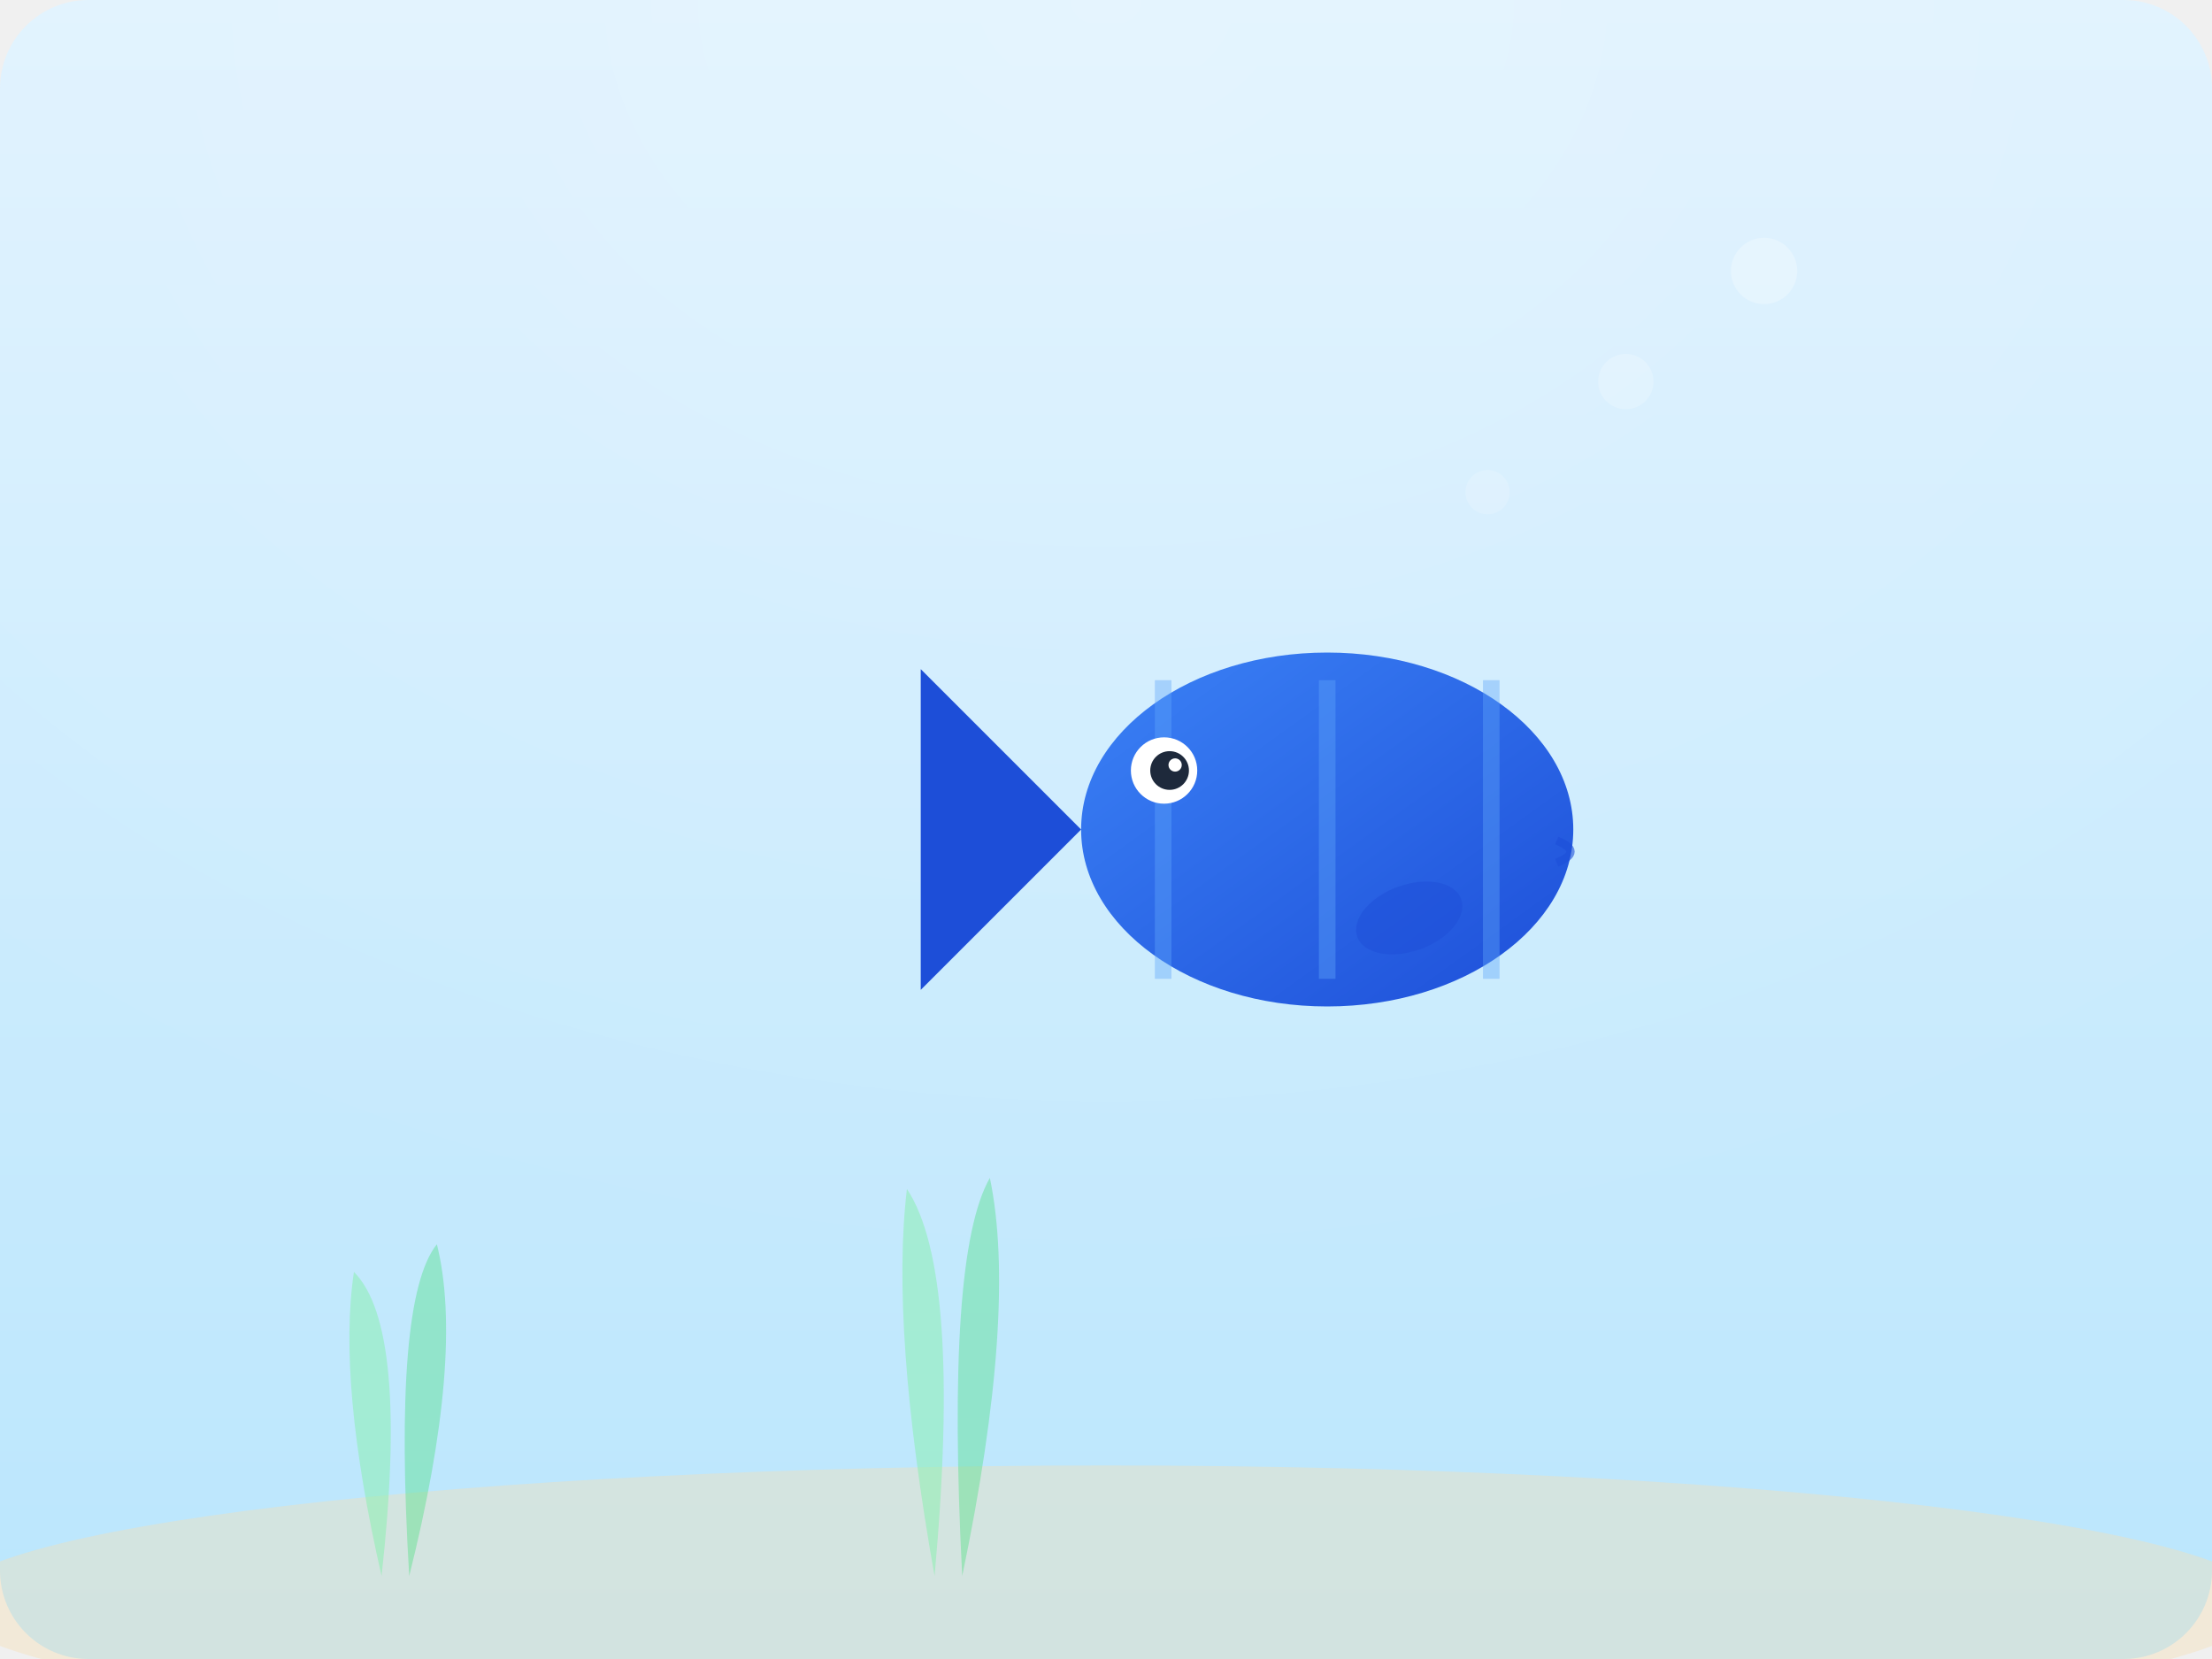
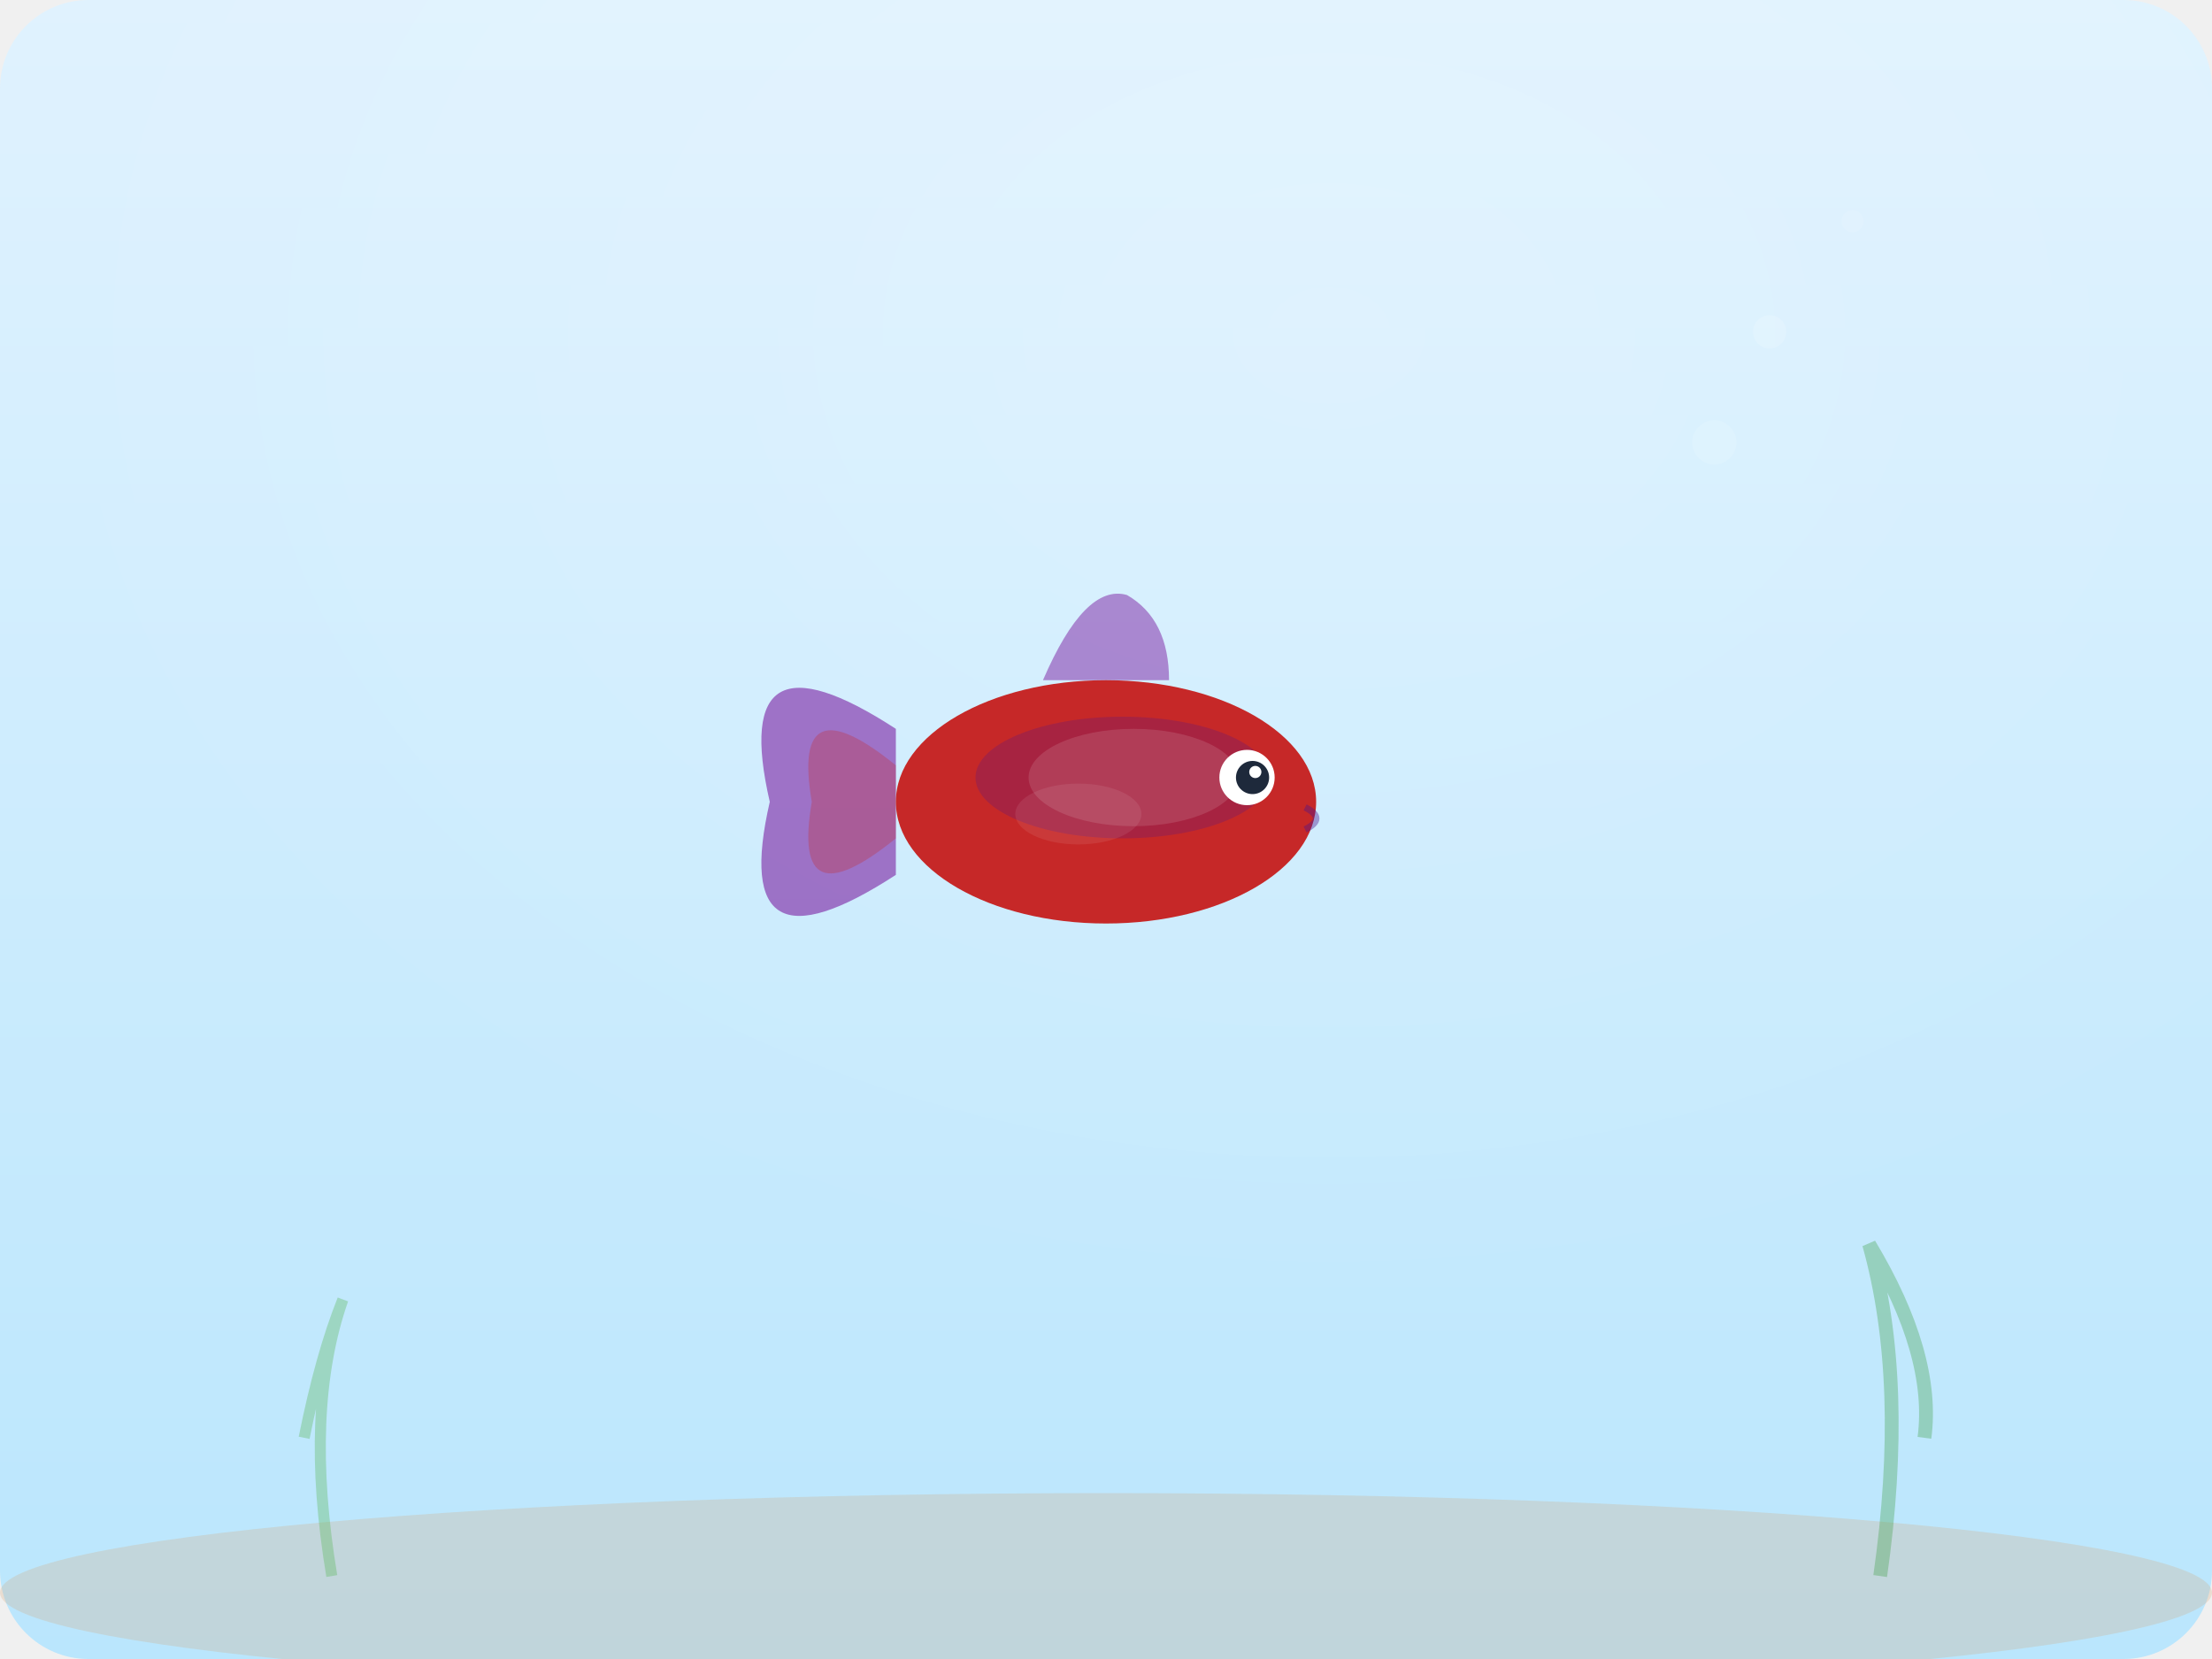
<svg xmlns="http://www.w3.org/2000/svg" viewBox="0 0 400 300" width="400" height="300">
  <defs>
-     <linearGradient id="bg_0" x1="0%" y1="0%" x2="0%" y2="100%">
+     <linearGradient id="bg0" x1="0%" y1="0%" x2="0%" y2="100%">
      <stop offset="0%" style="stop-color:#E0F2FE" />
      <stop offset="100%" style="stop-color:#BAE6FD" />
    </linearGradient>
-     <linearGradient id="fish_0" x1="0%" y1="0%" x2="100%" y2="100%">
-       <stop offset="0%" style="stop-color:#3B82F6" />
-       <stop offset="100%" style="stop-color:#1D4ED8" />
-     </linearGradient>
-     <radialGradient id="light_0" cx="50%" cy="0%" r="80%">
+     <radialGradient id="glow0" cx="60%" cy="20%" r="60%">
      <stop offset="0%" style="stop-color:white;stop-opacity:0.15" />
      <stop offset="100%" style="stop-color:white;stop-opacity:0" />
    </radialGradient>
  </defs>
-   <rect width="400" height="300" rx="16" fill="url(#bg_0)" />
-   <rect width="400" height="300" rx="16" fill="url(#light_0)" />
-   <ellipse cx="200" cy="290" rx="210" ry="25" fill="#F5DEB3" opacity="0.4" />
-   <path d="M69,285 Q61,250 64,230 Q74,240 69,285" fill="#86EFAC" opacity="0.5" />
-   <path d="M74,285 Q84,245 79,225 Q71,235 74,285" fill="#4ADE80" opacity="0.4" />
-   <path d="M169,285 Q161,240 164,215 Q174,230 169,285" fill="#86EFAC" opacity="0.5" />
-   <path d="M174,285 Q184,237 179,213 Q171,227 174,285" fill="#4ADE80" opacity="0.4" />
-   <circle cx="269" cy="89" r="4" fill="white" opacity="0.15" />
-   <circle cx="294" cy="69" r="5" fill="white" opacity="0.2" />
-   <circle cx="319" cy="49" r="6" fill="white" opacity="0.25" />
-   <ellipse cx="240" cy="150" rx="44.5" ry="32" fill="url(#fish_0)" />
-   <path d="M195.5,150 L166.5,121 L166.5,179 Z" fill="#1D4ED8" />
-   <ellipse cx="254.833" cy="166" rx="10" ry="6" fill="#1D4ED8" opacity="0.5" transform="rotate(-20 254.8333 166)" />
-   <line x1="210.333" y1="123" x2="210.333" y2="177" stroke="#60A5FA" stroke-width="3" opacity="0.4" />
-   <line x1="240" y1="123" x2="240" y2="177" stroke="#60A5FA" stroke-width="3" opacity="0.4" />
-   <line x1="269.667" y1="123" x2="269.667" y2="177" stroke="#60A5FA" stroke-width="3" opacity="0.4" />
-   <circle cx="210.5" cy="139.333" r="6" fill="white" />
-   <circle cx="211.5" cy="139.333" r="3.5" fill="#1E293B" />
-   <circle cx="212.5" cy="138.333" r="1.2" fill="white" />
-   <path d="M281.5,152 Q286.5,154 281.5,156" fill="none" stroke="#1D4ED8" stroke-width="1.5" opacity="0.6" />
+   <rect width="400" height="300" rx="16" fill="url(#bg0)" />
+   <rect width="400" height="300" rx="16" fill="url(#glow0)" />
+   <ellipse cx="200" cy="288" rx="200" ry="18" fill="#D4A574" opacity="0.25" />
+   <path d="M60,285 Q55,255 62,235 Q58,245 55,260" stroke="#66BB6A" stroke-width="2" fill="none" opacity="0.4" />
+   <path d="M340,285 Q345,250 338,225 Q350,245 348,260" stroke="#43A047" stroke-width="2.5" fill="none" opacity="0.35" />
+   <circle cx="320" cy="60" r="3" fill="white" opacity="0.15" />
+   <circle cx="335" cy="40" r="2" fill="white" opacity="0.1" />
+   <circle cx="310" cy="80" r="4" fill="white" opacity="0.12" />
+   <path d="M162,131.8 Q131.6,112 139.2,145 Q131.6,178 162,158.2" fill="#7B1FA2" opacity="0.6" />
+   <path d="M162,138.4 Q143,123 146.8,145 Q143,167 162,151.6" fill="#C62828" opacity="0.3" />
+   <path d="M188.6,123 Q196.2,105.4 203.8,107.6 Q211.4,112 211.4,123" fill="#7B1FA2" opacity="0.5" />
+   <ellipse cx="200" cy="145" rx="38" ry="22" fill="#C62828" />
+   <ellipse cx="203" cy="140.6" rx="26.6" ry="11" fill="#4A148C" opacity="0.25" />
+   <ellipse cx="205" cy="140.6" rx="19" ry="8.8" fill="white" opacity="0.12" />
+   <ellipse cx="195" cy="147.2" rx="11.4" ry="5.5" fill="white" opacity="0.08" />
+   <circle cx="225.5" cy="140.6" r="5" fill="white" />
+   <circle cx="226.5" cy="140.6" r="3" fill="#1E293B" />
+   <circle cx="227" cy="139.6" r="1.1" fill="white" />
+   <path d="M236,146 Q240,148 236,150" fill="none" stroke="#4A148C" stroke-width="1.2" opacity="0.4" />
</svg>
